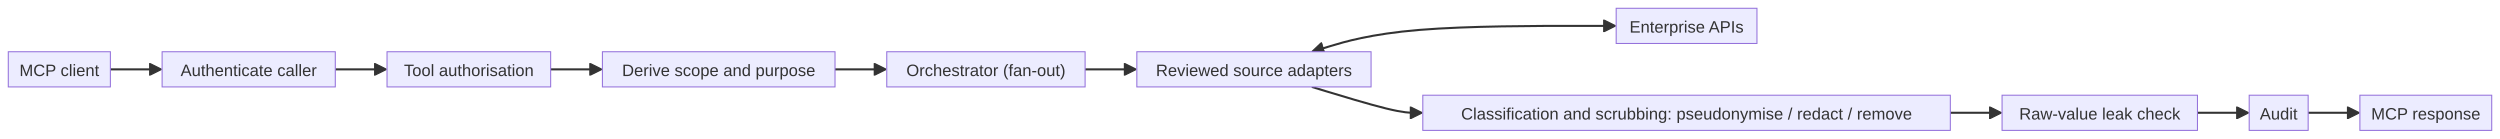
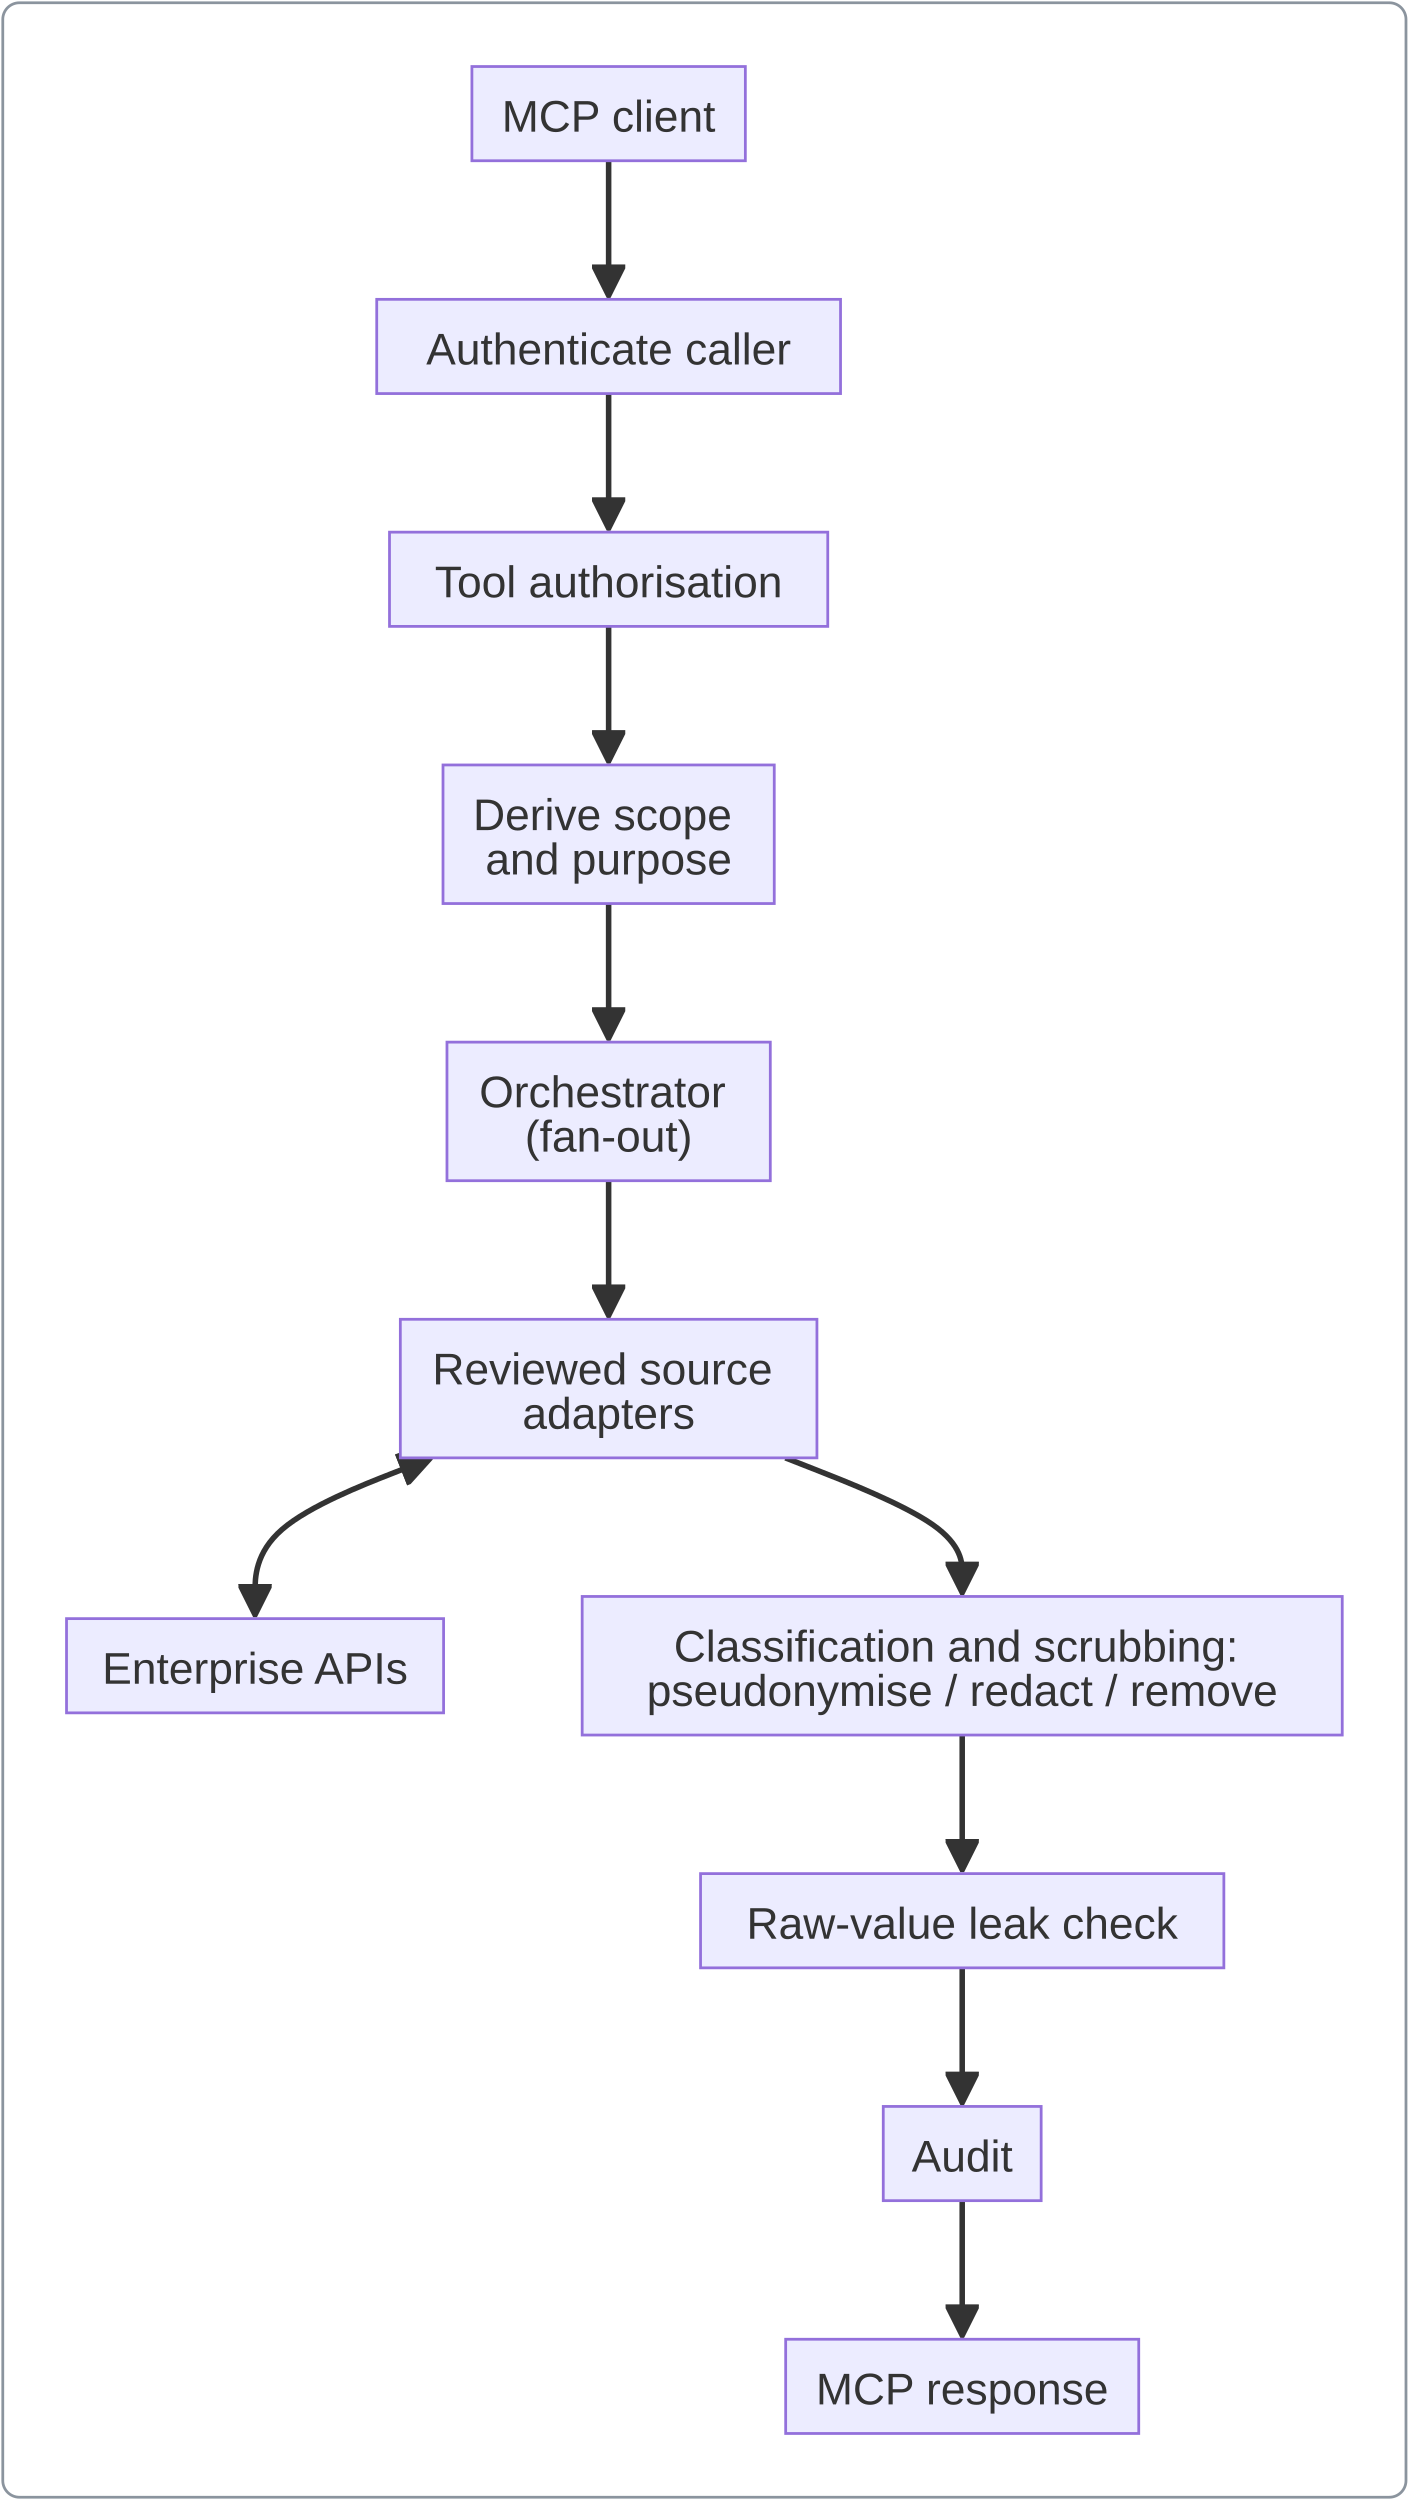
- <svg xmlns="http://www.w3.org/2000/svg" aria-roledescription="flowchart-v2" role="graphics-document document" viewBox="-8 -8 2415.828 134" style="max-width: 2415.83px; background-color: white;" width="100%" id="my-svg">
+ <svg xmlns="http://www.w3.org/2000/svg" aria-roledescription="flowchart-v2" role="graphics-document document" viewBox="-24 -24 508.281 902" style="max-width: 508.281px; background-color: white;" width="100%" id="my-svg">
+   <rect x="-23" y="-23" width="506.281" height="900" rx="6" ry="6" fill="none" stroke="#8b949e" stroke-width="1" />
  <style>#my-svg{font-family:"trebuchet ms",verdana,arial,sans-serif;font-size:16px;fill:#333;}#my-svg .error-icon{fill:#552222;}#my-svg .error-text{fill:#552222;stroke:#552222;}#my-svg .edge-thickness-normal{stroke-width:2px;}#my-svg .edge-thickness-thick{stroke-width:3.5px;}#my-svg .edge-pattern-solid{stroke-dasharray:0;}#my-svg .edge-pattern-dashed{stroke-dasharray:3;}#my-svg .edge-pattern-dotted{stroke-dasharray:2;}#my-svg .marker{fill:#333333;stroke:#333333;}#my-svg .marker.cross{stroke:#333333;}#my-svg svg{font-family:"trebuchet ms",verdana,arial,sans-serif;font-size:16px;}#my-svg .label{font-family:"trebuchet ms",verdana,arial,sans-serif;color:#333;}#my-svg .cluster-label text{fill:#333;}#my-svg .cluster-label span,#my-svg p{color:#333;}#my-svg .label text,#my-svg span,#my-svg p{fill:#333;color:#333;}#my-svg .node rect,#my-svg .node circle,#my-svg .node ellipse,#my-svg .node polygon,#my-svg .node path{fill:#ECECFF;stroke:#9370DB;stroke-width:1px;}#my-svg .flowchart-label text{text-anchor:middle;}#my-svg .node .katex path{fill:#000;stroke:#000;stroke-width:1px;}#my-svg .node .label{text-align:center;}#my-svg .node.clickable{cursor:pointer;}#my-svg .arrowheadPath{fill:#333333;}#my-svg .edgePath .path{stroke:#333333;stroke-width:2.0px;}#my-svg .flowchart-link{stroke:#333333;fill:none;}#my-svg .edgeLabel{background-color:#e8e8e8;text-align:center;}#my-svg .edgeLabel rect{opacity:0.5;background-color:#e8e8e8;fill:#e8e8e8;}#my-svg .labelBkg{background-color:rgba(232, 232, 232, 0.5);}#my-svg .cluster rect{fill:#ffffde;stroke:#aaaa33;stroke-width:1px;}#my-svg .cluster text{fill:#333;}#my-svg .cluster span,#my-svg p{color:#333;}#my-svg div.mermaidTooltip{position:absolute;text-align:center;max-width:200px;padding:2px;font-family:"trebuchet ms",verdana,arial,sans-serif;font-size:12px;background:hsl(80, 100%, 96.275%);border:1px solid #aaaa33;border-radius:2px;pointer-events:none;z-index:100;}#my-svg .flowchartTitleText{text-anchor:middle;font-size:18px;fill:#333;}#my-svg :root{--mermaid-font-family:"trebuchet ms",verdana,arial,sans-serif;}</style>
  <g>
    <marker orient="auto" markerHeight="12" markerWidth="12" markerUnits="userSpaceOnUse" refY="5" refX="6" viewBox="0 0 10 10" class="marker flowchart" id="my-svg_flowchart-pointEnd">
      <path style="stroke-width: 1; stroke-dasharray: 1, 0;" class="arrowMarkerPath" d="M 0 0 L 10 5 L 0 10 z" />
    </marker>
    <marker orient="auto" markerHeight="12" markerWidth="12" markerUnits="userSpaceOnUse" refY="5" refX="4.5" viewBox="0 0 10 10" class="marker flowchart" id="my-svg_flowchart-pointStart">
      <path style="stroke-width: 1; stroke-dasharray: 1, 0;" class="arrowMarkerPath" d="M 0 5 L 10 10 L 10 0 z" />
    </marker>
    <marker orient="auto" markerHeight="11" markerWidth="11" markerUnits="userSpaceOnUse" refY="5" refX="11" viewBox="0 0 10 10" class="marker flowchart" id="my-svg_flowchart-circleEnd">
      <circle style="stroke-width: 1; stroke-dasharray: 1, 0;" class="arrowMarkerPath" r="5" cy="5" cx="5" />
    </marker>
    <marker orient="auto" markerHeight="11" markerWidth="11" markerUnits="userSpaceOnUse" refY="5" refX="-1" viewBox="0 0 10 10" class="marker flowchart" id="my-svg_flowchart-circleStart">
      <circle style="stroke-width: 1; stroke-dasharray: 1, 0;" class="arrowMarkerPath" r="5" cy="5" cx="5" />
    </marker>
    <marker orient="auto" markerHeight="11" markerWidth="11" markerUnits="userSpaceOnUse" refY="5.2" refX="12" viewBox="0 0 11 11" class="marker cross flowchart" id="my-svg_flowchart-crossEnd">
      <path style="stroke-width: 2; stroke-dasharray: 1, 0;" class="arrowMarkerPath" d="M 1,1 l 9,9 M 10,1 l -9,9" />
    </marker>
    <marker orient="auto" markerHeight="11" markerWidth="11" markerUnits="userSpaceOnUse" refY="5.2" refX="-1" viewBox="0 0 11 11" class="marker cross flowchart" id="my-svg_flowchart-crossStart">
      <path style="stroke-width: 2; stroke-dasharray: 1, 0;" class="arrowMarkerPath" d="M 1,1 l 9,9 M 10,1 l -9,9" />
    </marker>
    <g class="root">
      <g class="clusters" />
      <g class="edgePaths">
-         <path marker-end="url(#my-svg_flowchart-pointEnd)" style="fill:none;" class="edge-thickness-normal edge-pattern-solid flowchart-link LS-Client LE-Auth" id="L-Client-Auth-0" d="M98.656,59L102.823,59C106.99,59,115.323,59,122.773,59C130.223,59,136.79,59,140.073,59L143.356,59" />
-         <path marker-end="url(#my-svg_flowchart-pointEnd)" style="fill:none;" class="edge-thickness-normal edge-pattern-solid flowchart-link LS-Auth LE-Authz" id="L-Auth-Authz-0" d="M316,59L320.167,59C324.333,59,332.667,59,340.117,59C347.567,59,354.133,59,357.417,59L360.7,59" />
-         <path marker-end="url(#my-svg_flowchart-pointEnd)" style="fill:none;" class="edge-thickness-normal edge-pattern-solid flowchart-link LS-Authz LE-Scope" id="L-Authz-Scope-0" d="M524.125,59L528.292,59C532.458,59,540.792,59,548.242,59C555.692,59,562.258,59,565.542,59L568.825,59" />
-         <path marker-end="url(#my-svg_flowchart-pointEnd)" style="fill:none;" class="edge-thickness-normal edge-pattern-solid flowchart-link LS-Scope LE-Orchestrator" id="L-Scope-Orchestrator-0" d="M798.906,59L803.073,59C807.24,59,815.573,59,823.023,59C830.473,59,837.04,59,840.323,59L843.606,59" />
-         <path marker-end="url(#my-svg_flowchart-pointEnd)" style="fill:none;" class="edge-thickness-normal edge-pattern-solid flowchart-link LS-Orchestrator LE-Adapters" id="L-Orchestrator-Adapters-0" d="M1040.563,59L1044.729,59C1048.896,59,1057.229,59,1064.679,59C1072.129,59,1078.696,59,1081.979,59L1085.263,59" />
-         <path marker-end="url(#my-svg_flowchart-pointEnd)" marker-start="url(#my-svg_flowchart-pointStart)" style="fill:none;" class="edge-thickness-normal edge-pattern-solid flowchart-link LS-Adapters LE-APIs" id="L-Adapters-APIs-0" d="M1264.732,40.459L1277.594,36.549C1290.457,32.639,1316.181,24.82,1363.469,20.91C1410.757,17,1479.607,17,1514.033,17L1548.458,17" />
-         <path marker-end="url(#my-svg_flowchart-pointEnd)" style="fill:none;" class="edge-thickness-normal edge-pattern-solid flowchart-link LS-Adapters LE-Engine" id="L-Adapters-Engine-0" d="M1259.661,76L1273.369,80.167C1287.076,84.333,1314.491,92.667,1331.482,96.833C1348.473,101,1355.04,101,1358.323,101L1361.606,101" />
-         <path marker-end="url(#my-svg_flowchart-pointEnd)" style="fill:none;" class="edge-thickness-normal edge-pattern-solid flowchart-link LS-Engine LE-Leak" id="L-Engine-Leak-0" d="M1876.656,101L1880.823,101C1884.99,101,1893.323,101,1900.773,101C1908.223,101,1914.79,101,1918.073,101L1921.356,101" />
-         <path marker-end="url(#my-svg_flowchart-pointEnd)" style="fill:none;" class="edge-thickness-normal edge-pattern-solid flowchart-link LS-Leak LE-Audit" id="L-Leak-Audit-0" d="M2115.469,101L2119.635,101C2123.802,101,2132.135,101,2139.585,101C2147.035,101,2153.602,101,2156.885,101L2160.169,101" />
-         <path marker-end="url(#my-svg_flowchart-pointEnd)" style="fill:none;" class="edge-thickness-normal edge-pattern-solid flowchart-link LS-Audit LE-Response" id="L-Audit-Response-0" d="M2222.438,101L2226.604,101C2230.771,101,2239.104,101,2246.554,101C2254.004,101,2260.571,101,2263.854,101L2267.138,101" />
+         <path marker-end="url(#my-svg_flowchart-pointEnd)" style="fill:none;" class="edge-thickness-normal edge-pattern-solid flowchart-link LS-Client LE-Auth" id="L-Client-Auth-0" d="M195.594,34L195.594,38.167C195.594,42.333,195.594,50.667,195.594,58.117C195.594,65.567,195.594,72.133,195.594,75.417L195.594,78.7" />
+         <path marker-end="url(#my-svg_flowchart-pointEnd)" style="fill:none;" class="edge-thickness-normal edge-pattern-solid flowchart-link LS-Auth LE-Authz" id="L-Auth-Authz-0" d="M195.594,118L195.594,122.167C195.594,126.333,195.594,134.667,195.594,142.117C195.594,149.567,195.594,156.133,195.594,159.417L195.594,162.7" />
+         <path marker-end="url(#my-svg_flowchart-pointEnd)" style="fill:none;" class="edge-thickness-normal edge-pattern-solid flowchart-link LS-Authz LE-Scope" id="L-Authz-Scope-0" d="M195.594,202L195.594,206.167C195.594,210.333,195.594,218.667,195.594,226.117C195.594,233.567,195.594,240.133,195.594,243.417L195.594,246.7" />
+         <path marker-end="url(#my-svg_flowchart-pointEnd)" style="fill:none;" class="edge-thickness-normal edge-pattern-solid flowchart-link LS-Scope LE-Orchestrator" id="L-Scope-Orchestrator-0" d="M195.594,302L195.594,306.167C195.594,310.333,195.594,318.667,195.594,326.117C195.594,333.567,195.594,340.133,195.594,343.417L195.594,346.7" />
+         <path marker-end="url(#my-svg_flowchart-pointEnd)" style="fill:none;" class="edge-thickness-normal edge-pattern-solid flowchart-link LS-Orchestrator LE-Adapters" id="L-Orchestrator-Adapters-0" d="M195.594,402L195.594,406.167C195.594,410.333,195.594,418.667,195.594,426.117C195.594,433.567,195.594,440.133,195.594,443.417L195.594,446.7" />
+         <path marker-end="url(#my-svg_flowchart-pointEnd)" marker-start="url(#my-svg_flowchart-pointStart)" style="fill:none;" class="edge-thickness-normal edge-pattern-solid flowchart-link LS-Adapters LE-APIs" id="L-Adapters-APIs-0" d="M126.874,503.934L117.066,507.778C107.257,511.623,87.64,519.311,77.832,527.772C68.023,536.233,68.023,545.467,68.023,550.083L68.023,554.7" />
+         <path marker-end="url(#my-svg_flowchart-pointEnd)" style="fill:none;" class="edge-thickness-normal edge-pattern-solid flowchart-link LS-Adapters LE-Engine" id="L-Adapters-Engine-0" d="M259.379,502L270.01,506.167C280.641,510.333,301.902,518.667,312.533,526.117C323.164,533.567,323.164,540.133,323.164,543.417L323.164,546.7" />
+         <path marker-end="url(#my-svg_flowchart-pointEnd)" style="fill:none;" class="edge-thickness-normal edge-pattern-solid flowchart-link LS-Engine LE-Leak" id="L-Engine-Leak-0" d="M323.164,602L323.164,606.167C323.164,610.333,323.164,618.667,323.164,626.117C323.164,633.567,323.164,640.133,323.164,643.417L323.164,646.7" />
+         <path marker-end="url(#my-svg_flowchart-pointEnd)" style="fill:none;" class="edge-thickness-normal edge-pattern-solid flowchart-link LS-Leak LE-Audit" id="L-Leak-Audit-0" d="M323.164,686L323.164,690.167C323.164,694.333,323.164,702.667,323.164,710.117C323.164,717.567,323.164,724.133,323.164,727.417L323.164,730.7" />
+         <path marker-end="url(#my-svg_flowchart-pointEnd)" style="fill:none;" class="edge-thickness-normal edge-pattern-solid flowchart-link LS-Audit LE-Response" id="L-Audit-Response-0" d="M323.164,770L323.164,774.167C323.164,778.333,323.164,786.667,323.164,794.117C323.164,801.567,323.164,808.133,323.164,811.417L323.164,814.7" />
      </g>
      <g class="edgeLabels">
        <g class="edgeLabel">
          <g transform="translate(0, 0)" class="label">
            <rect height="0" width="0" ry="0" rx="0" />
            <text style="">
              <tspan class="row" x="0" dy="1em" xml:space="preserve" />
            </text>
          </g>
        </g>
        <g class="edgeLabel">
          <g transform="translate(0, 0)" class="label">
            <rect height="0" width="0" ry="0" rx="0" />
            <text style="">
              <tspan class="row" x="0" dy="1em" xml:space="preserve" />
            </text>
          </g>
        </g>
        <g class="edgeLabel">
          <g transform="translate(0, 0)" class="label">
            <rect height="0" width="0" ry="0" rx="0" />
            <text style="">
              <tspan class="row" x="0" dy="1em" xml:space="preserve" />
            </text>
          </g>
        </g>
        <g class="edgeLabel">
          <g transform="translate(0, 0)" class="label">
            <rect height="0" width="0" ry="0" rx="0" />
            <text style="">
              <tspan class="row" x="0" dy="1em" xml:space="preserve" />
            </text>
          </g>
        </g>
        <g class="edgeLabel">
          <g transform="translate(0, 0)" class="label">
            <rect height="0" width="0" ry="0" rx="0" />
            <text style="">
              <tspan class="row" x="0" dy="1em" xml:space="preserve" />
            </text>
          </g>
        </g>
        <g class="edgeLabel">
          <g transform="translate(0, 0)" class="label">
            <rect height="0" width="0" ry="0" rx="0" />
            <text style="">
              <tspan class="row" x="0" dy="1em" xml:space="preserve" />
            </text>
          </g>
        </g>
        <g class="edgeLabel">
          <g transform="translate(0, 0)" class="label">
            <rect height="0" width="0" ry="0" rx="0" />
            <text style="">
              <tspan class="row" x="0" dy="1em" xml:space="preserve" />
            </text>
          </g>
        </g>
        <g class="edgeLabel">
          <g transform="translate(0, 0)" class="label">
            <rect height="0" width="0" ry="0" rx="0" />
            <text style="">
              <tspan class="row" x="0" dy="1em" xml:space="preserve" />
            </text>
          </g>
        </g>
        <g class="edgeLabel">
          <g transform="translate(0, 0)" class="label">
            <rect height="0" width="0" ry="0" rx="0" />
            <text style="">
              <tspan class="row" x="0" dy="1em" xml:space="preserve" />
            </text>
          </g>
        </g>
        <g class="edgeLabel">
          <g transform="translate(0, 0)" class="label">
            <rect height="0" width="0" ry="0" rx="0" />
            <text style="">
              <tspan class="row" x="0" dy="1em" xml:space="preserve" />
            </text>
          </g>
        </g>
      </g>
      <g class="nodes">
-         <g transform="translate(49.32812, 59)" data-id="Client" data-node="true" id="flowchart-Client-0" class="node default default flowchart-label">
+         <g transform="translate(195.5938, 17)" data-id="Client" data-node="true" id="flowchart-Client-0" class="node default default flowchart-label">
          <rect height="34" width="98.656" y="-17" x="-49.328" ry="0" rx="0" style="" class="basic label-container" />
          <g transform="translate(0, -9.5)" style="" class="label">
            <rect />
            <text style="">
              <tspan class="row" x="0" dy="1em" xml:space="preserve">MCP client</tspan>
            </text>
          </g>
        </g>
-         <g transform="translate(232.3281, 59)" data-id="Auth" data-node="true" id="flowchart-Auth-1" class="node default default flowchart-label">
+         <g transform="translate(195.5938, 101)" data-id="Auth" data-node="true" id="flowchart-Auth-1" class="node default default flowchart-label">
          <rect height="34" width="167.344" y="-17" x="-83.672" ry="0" rx="0" style="" class="basic label-container" />
          <g transform="translate(0, -9.5)" style="" class="label">
            <rect />
            <text style="">
              <tspan class="row" x="0" dy="1em" xml:space="preserve">Authenticate caller</tspan>
            </text>
          </g>
        </g>
-         <g transform="translate(445.0625, 59)" data-id="Authz" data-node="true" id="flowchart-Authz-2" class="node default default flowchart-label">
+         <g transform="translate(195.5938, 185)" data-id="Authz" data-node="true" id="flowchart-Authz-2" class="node default default flowchart-label">
          <rect height="34" width="158.125" y="-17" x="-79.062" ry="0" rx="0" style="" class="basic label-container" />
          <g transform="translate(0, -9.5)" style="" class="label">
            <rect />
            <text style="">
              <tspan class="row" x="0" dy="1em" xml:space="preserve">Tool authorisation</tspan>
            </text>
          </g>
        </g>
-         <g transform="translate(686.5156, 59)" data-id="Scope" data-node="true" id="flowchart-Scope-3" class="node default default flowchart-label">
-           <rect height="34" width="224.781" y="-17" x="-112.391" ry="0" rx="0" style="" class="basic label-container" />
-           <g transform="translate(0, -9.5)" style="" class="label">
-             <rect />
-             <text style="">
-               <tspan class="row" x="0" dy="1em" xml:space="preserve">Derive scope and purpose</tspan>
-             </text>
-           </g>
-         </g>
-         <g transform="translate(944.7344, 59)" data-id="Orchestrator" data-node="true" id="flowchart-Orchestrator-4" class="node default default flowchart-label">
-           <rect height="34" width="191.656" y="-17" x="-95.828" ry="0" rx="0" style="" class="basic label-container" />
-           <g transform="translate(0, -9.5)" style="" class="label">
-             <rect />
-             <text style="">
-               <tspan class="row" x="0" dy="1em" xml:space="preserve">Orchestrator (fan-out)</tspan>
-             </text>
-           </g>
-         </g>
-         <g transform="translate(1203.734, 59)" data-id="Adapters" data-node="true" id="flowchart-Adapters-5" class="node default default flowchart-label">
-           <rect height="34" width="226.344" y="-17" x="-113.172" ry="0" rx="0" style="" class="basic label-container" />
-           <g transform="translate(0, -9.5)" style="" class="label">
-             <rect />
-             <text style="">
-               <tspan class="row" x="0" dy="1em" xml:space="preserve">Reviewed source adapters</tspan>
-             </text>
-           </g>
-         </g>
-         <g transform="translate(1621.781, 17)" data-id="APIs" data-node="true" id="flowchart-APIs-6" class="node default default flowchart-label">
+         <g transform="translate(195.5938, 277)" data-id="Scope" data-node="true" id="flowchart-Scope-3" class="node default default flowchart-label">
+           <rect height="50" width="119.516" y="-25" x="-59.758" ry="0" rx="0" style="" class="basic label-container" />
+           <g transform="translate(0, -17.5)" style="" class="label">
+             <rect />
+             <text style="">
+               <tspan class="row" x="0" dy="1em" xml:space="preserve">Derive scope</tspan>
+               <tspan class="row" x="0" dy="1em" xml:space="preserve">and purpose</tspan>
+             </text>
+           </g>
+         </g>
+         <g transform="translate(195.5938, 377)" data-id="Orchestrator" data-node="true" id="flowchart-Orchestrator-4" class="node default default flowchart-label">
+           <rect height="50" width="116.656" y="-25" x="-58.328" ry="0" rx="0" style="" class="basic label-container" />
+           <g transform="translate(0, -17.5)" style="" class="label">
+             <rect />
+             <text style="">
+               <tspan class="row" x="0" dy="1em" xml:space="preserve">Orchestrator</tspan>
+               <tspan class="row" x="0" dy="1em" xml:space="preserve">(fan-out)</tspan>
+             </text>
+           </g>
+         </g>
+         <g transform="translate(195.5938, 477)" data-id="Adapters" data-node="true" id="flowchart-Adapters-5" class="node default default flowchart-label">
+           <rect height="50" width="150.312" y="-25" x="-75.156" ry="0" rx="0" style="" class="basic label-container" />
+           <g transform="translate(0, -17.5)" style="" class="label">
+             <rect />
+             <text style="">
+               <tspan class="row" x="0" dy="1em" xml:space="preserve">Reviewed source</tspan>
+               <tspan class="row" x="0" dy="1em" xml:space="preserve">adapters</tspan>
+             </text>
+           </g>
+         </g>
+         <g transform="translate(68.02344, 577)" data-id="APIs" data-node="true" id="flowchart-APIs-6" class="node default default flowchart-label">
          <rect height="34" width="136.047" y="-17" x="-68.023" ry="0" rx="0" style="" class="basic label-container" />
          <g transform="translate(0, -9.5)" style="" class="label">
            <rect />
            <text style="">
              <tspan class="row" x="0" dy="1em" xml:space="preserve">Enterprise APIs</tspan>
            </text>
          </g>
        </g>
-         <g transform="translate(1621.781, 101)" data-id="Engine" data-node="true" id="flowchart-Engine-7" class="node default default flowchart-label">
-           <rect height="34" width="509.75" y="-17" x="-254.875" ry="0" rx="0" style="" class="basic label-container" />
-           <g transform="translate(0, -9.5)" style="" class="label">
-             <rect />
-             <text style="">
-               <tspan class="row" x="0" dy="1em" xml:space="preserve">Classification and scrubbing: pseudonymise / redact / remove</tspan>
-             </text>
-           </g>
-         </g>
-         <g transform="translate(2021.062, 101)" data-id="Leak" data-node="true" id="flowchart-Leak-8" class="node default default flowchart-label">
+         <g transform="translate(323.1641, 577)" data-id="Engine" data-node="true" id="flowchart-Engine-7" class="node default default flowchart-label">
+           <rect height="50" width="274.234" y="-25" x="-137.117" ry="0" rx="0" style="" class="basic label-container" />
+           <g transform="translate(0, -17.5)" style="" class="label">
+             <rect />
+             <text style="">
+               <tspan class="row" x="0" dy="1em" xml:space="preserve">Classification and scrubbing:</tspan>
+               <tspan class="row" x="0" dy="1em" xml:space="preserve">pseudonymise / redact / remove</tspan>
+             </text>
+           </g>
+         </g>
+         <g transform="translate(323.1641, 669)" data-id="Leak" data-node="true" id="flowchart-Leak-8" class="node default default flowchart-label">
          <rect height="34" width="188.812" y="-17" x="-94.406" ry="0" rx="0" style="" class="basic label-container" />
          <g transform="translate(0, -9.5)" style="" class="label">
            <rect />
            <text style="">
              <tspan class="row" x="0" dy="1em" xml:space="preserve">Raw-value leak check</tspan>
            </text>
          </g>
        </g>
-         <g transform="translate(2193.953, 101)" data-id="Audit" data-node="true" id="flowchart-Audit-9" class="node default default flowchart-label">
+         <g transform="translate(323.1641, 753)" data-id="Audit" data-node="true" id="flowchart-Audit-9" class="node default default flowchart-label">
          <rect height="34" width="56.969" y="-17" x="-28.484" ry="0" rx="0" style="" class="basic label-container" />
          <g transform="translate(0, -9.5)" style="" class="label">
            <rect />
            <text style="">
              <tspan class="row" x="0" dy="1em" xml:space="preserve">Audit</tspan>
            </text>
          </g>
        </g>
-         <g transform="translate(2336.133, 101)" data-id="Response" data-node="true" id="flowchart-Response-10" class="node default default flowchart-label">
+         <g transform="translate(323.1641, 837)" data-id="Response" data-node="true" id="flowchart-Response-10" class="node default default flowchart-label">
          <rect height="34" width="127.391" y="-17" x="-63.695" ry="0" rx="0" style="" class="basic label-container" />
          <g transform="translate(0, -9.5)" style="" class="label">
            <rect />
            <text style="">
              <tspan class="row" x="0" dy="1em" xml:space="preserve">MCP response</tspan>
            </text>
          </g>
        </g>
      </g>
    </g>
  </g>
</svg>
